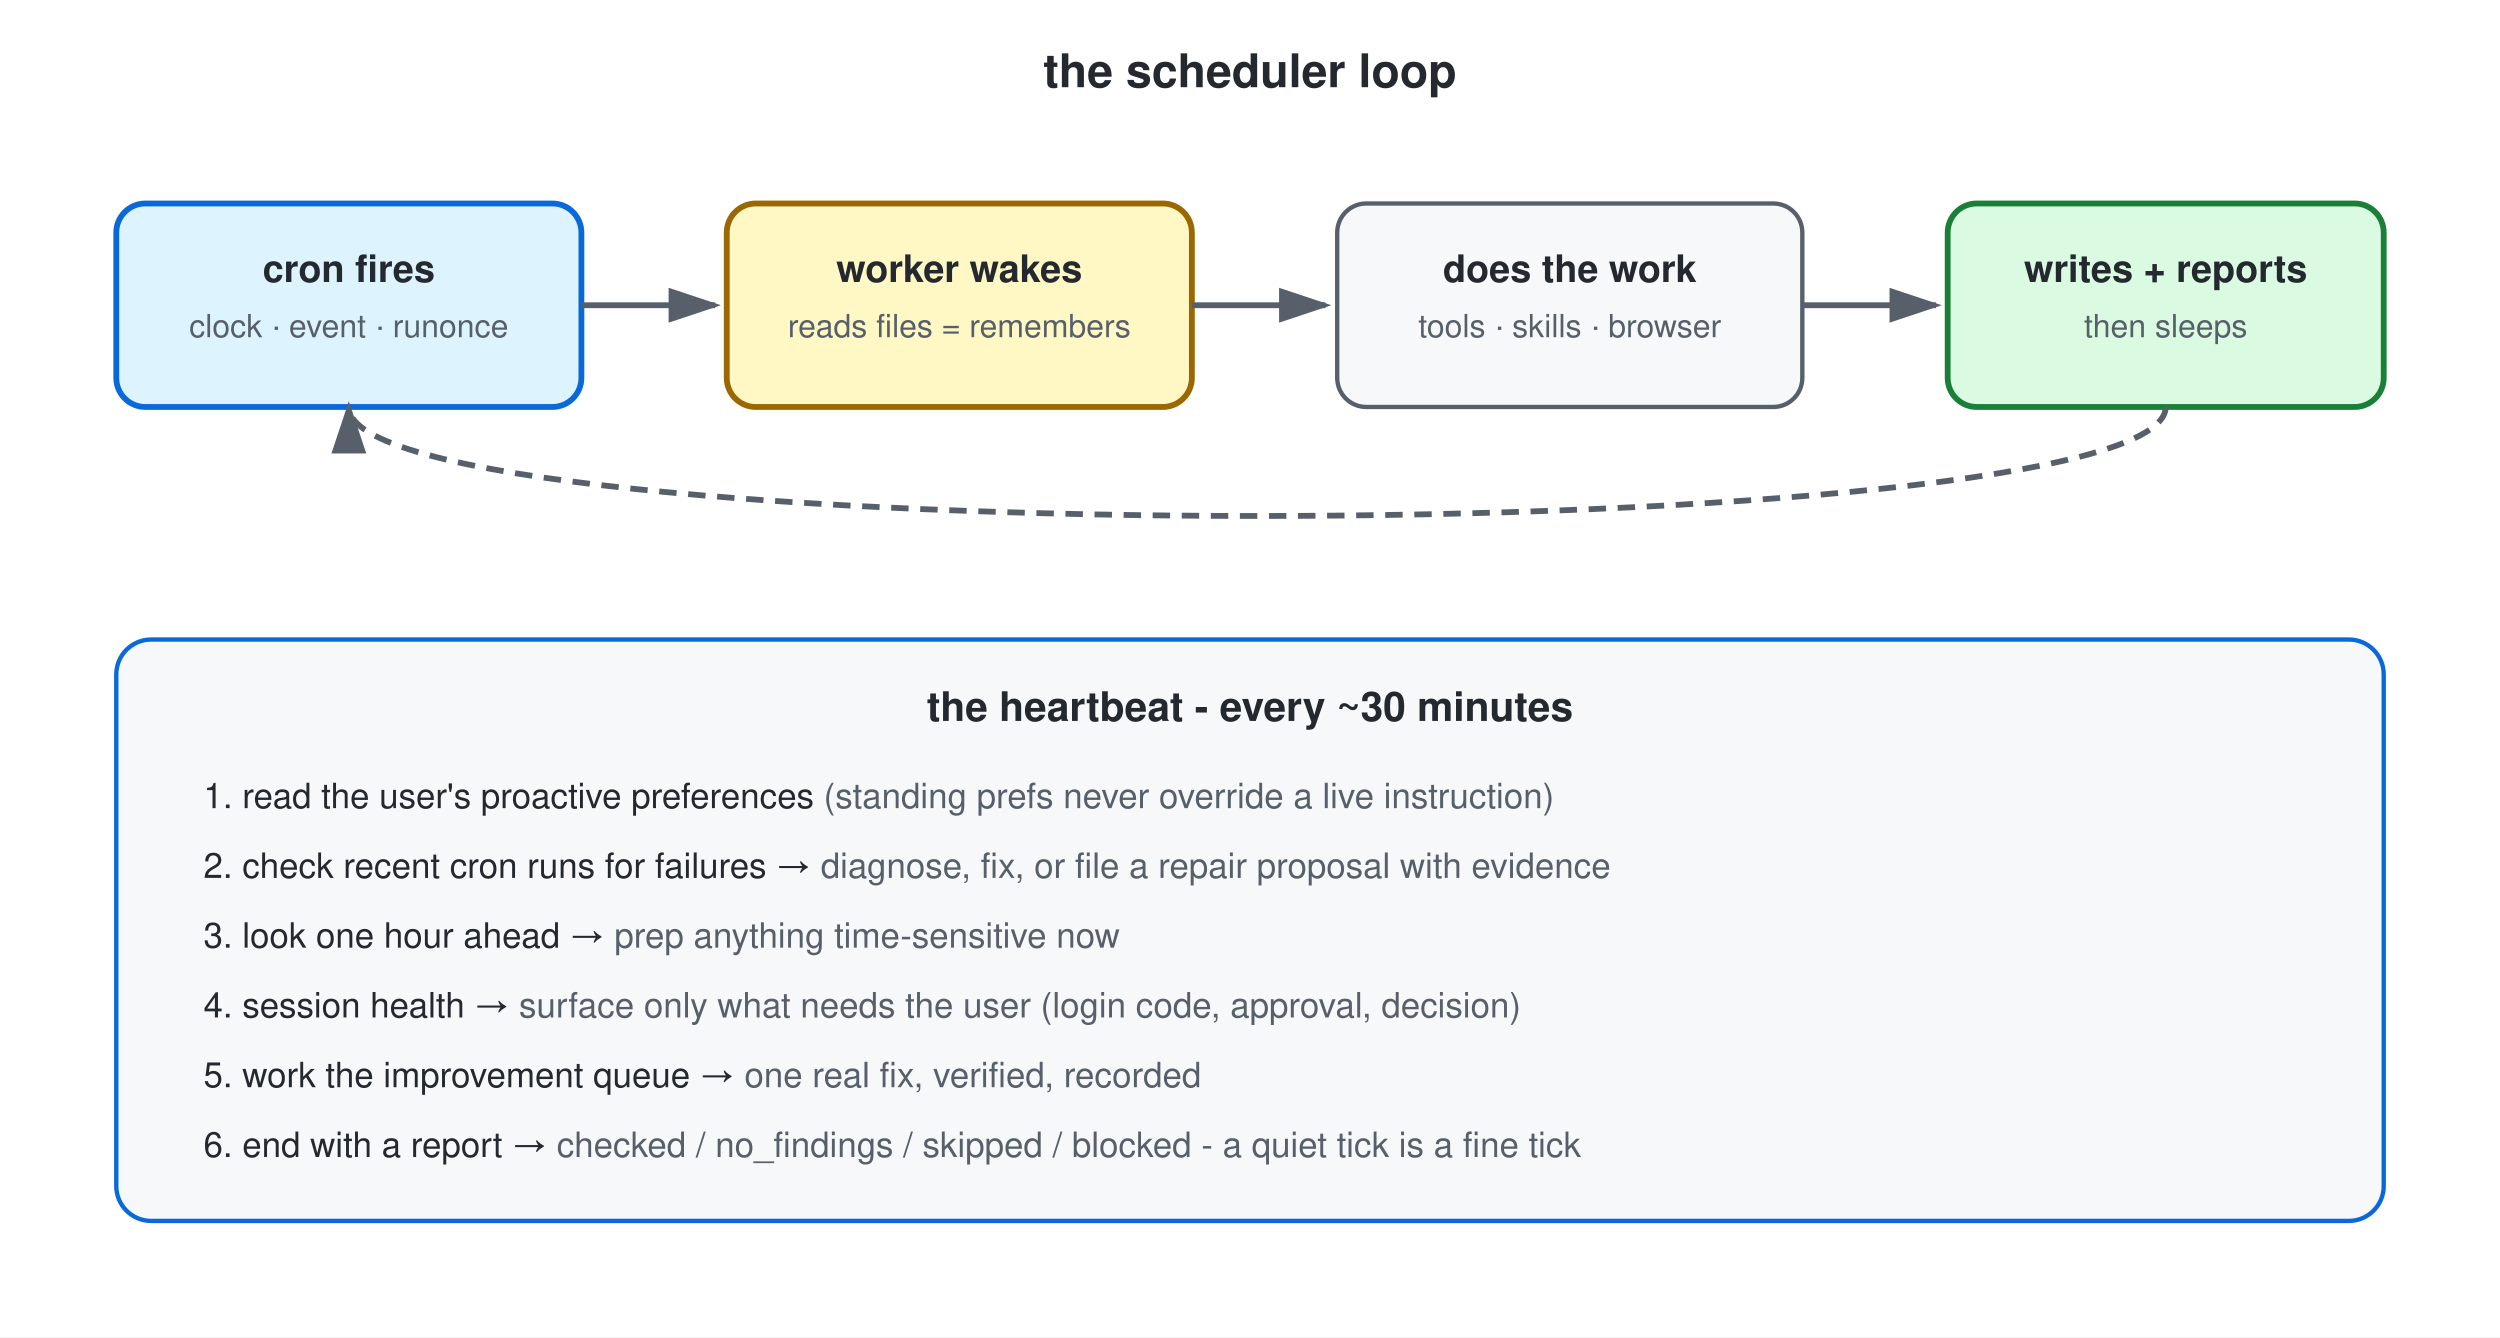
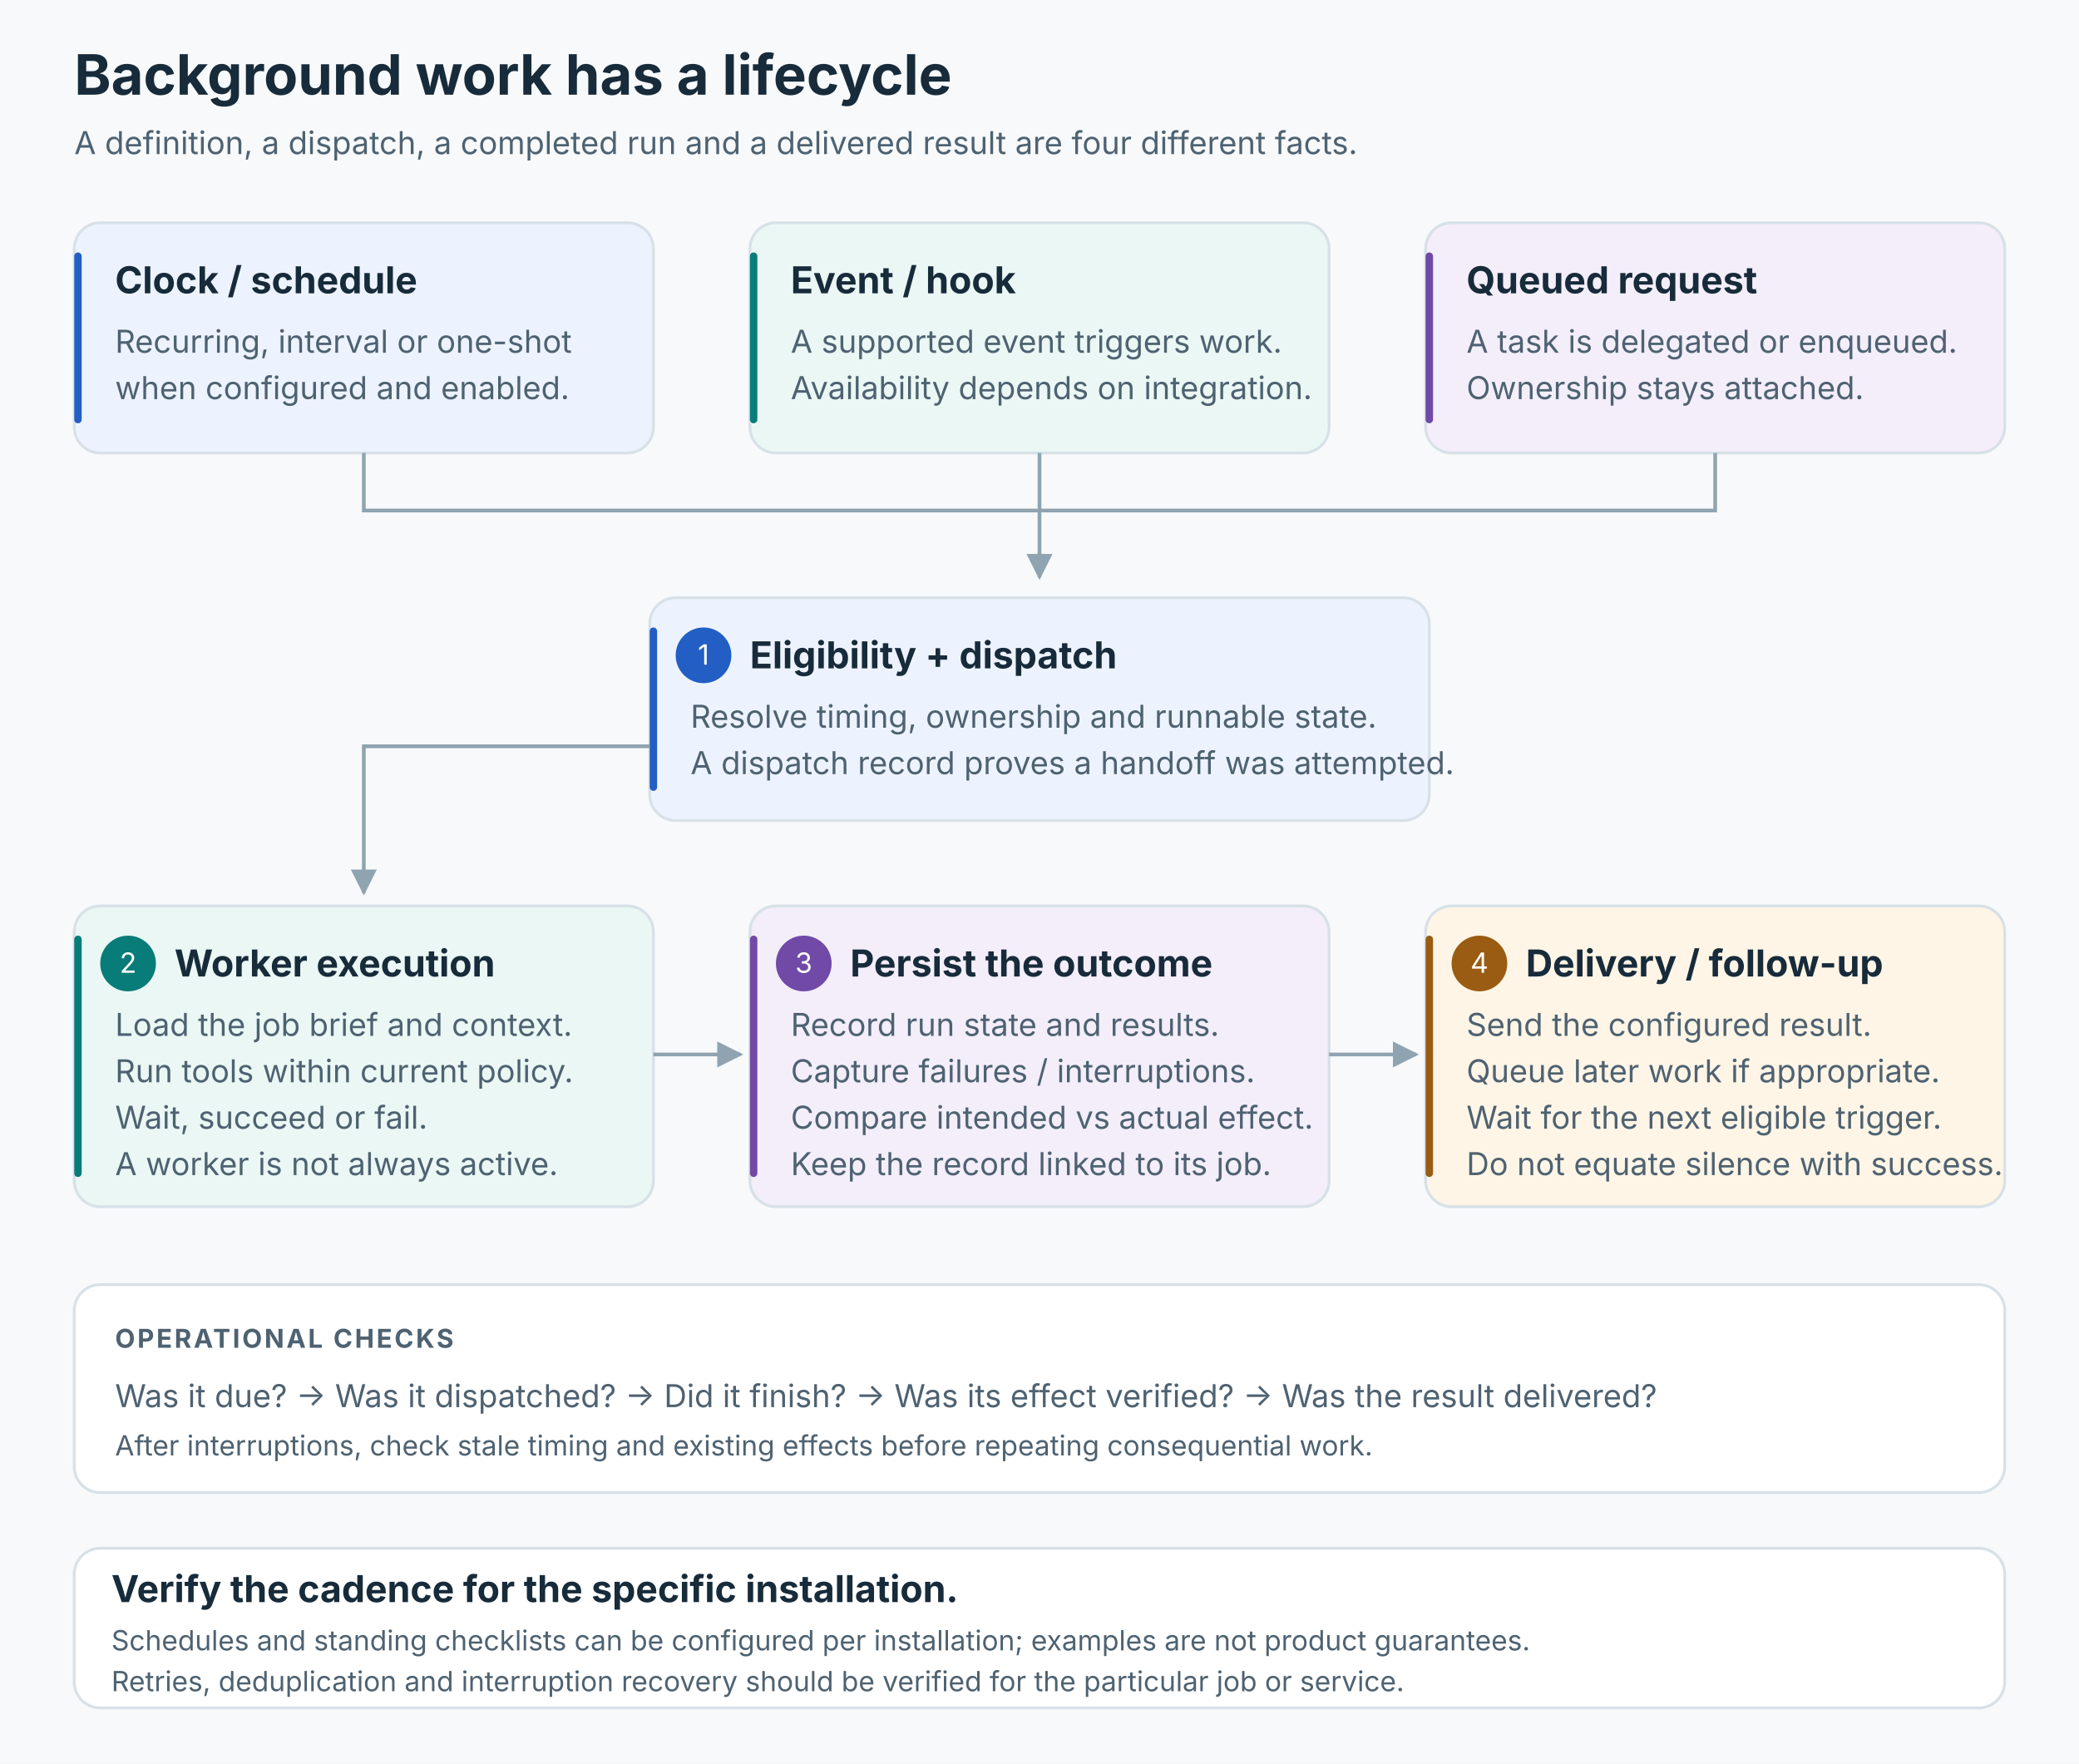
- <svg xmlns="http://www.w3.org/2000/svg" width="860" height="460" viewBox="0 0 860 460" font-family="-apple-system,BlinkMacSystemFont,'Segoe UI',Helvetica,Arial,sans-serif">
+ <svg xmlns="http://www.w3.org/2000/svg" width="1120" height="950" viewBox="0 0 1120 950" role="img" aria-labelledby="title desc">
  <defs>
-     <marker id="arr2" markerWidth="10" markerHeight="10" refX="8" refY="3" orient="auto" markerUnits="strokeWidth">
-       <path d="M0,0 L0,6 L9,3 z" fill="#57606a" />
+     <marker id="arrow" viewBox="0 0 10 10" refX="9" refY="5" markerWidth="7" markerHeight="7" orient="auto-start-reverse">
+       <path d="M 0 0 L 10 5 L 0 10 z" fill="#8FA3B0" />
    </marker>
  </defs>
-   <rect x="0" y="0" width="860" height="460" fill="#ffffff" />
-   <text x="430" y="30" text-anchor="middle" font-size="16" font-weight="700" fill="#24292f">the scheduler loop</text>
-   <rect x="40" y="70" width="160" height="70" rx="10" fill="#ddf4ff" stroke="#0969da" stroke-width="2" />
-   <text x="120" y="97" text-anchor="middle" font-size="13" font-weight="600" fill="#24292f">cron fires</text>
-   <text x="120" y="116" text-anchor="middle" font-size="11" fill="#57606a">clock · event · runonce</text>
-   <rect x="250" y="70" width="160" height="70" rx="10" fill="#fff8c5" stroke="#9a6700" stroke-width="2" />
-   <text x="330" y="97" text-anchor="middle" font-size="13" font-weight="600" fill="#24292f">worker wakes</text>
-   <text x="330" y="116" text-anchor="middle" font-size="11" fill="#57606a">reads files = remembers</text>
-   <rect x="460" y="70" width="160" height="70" rx="10" fill="#f6f8fa" stroke="#57606a" stroke-width="1.5" />
-   <text x="540" y="97" text-anchor="middle" font-size="13" font-weight="600" fill="#24292f">does the work</text>
-   <text x="540" y="116" text-anchor="middle" font-size="11" fill="#57606a">tools · skills · browser</text>
-   <rect x="670" y="70" width="150" height="70" rx="10" fill="#dafbe1" stroke="#1a7f37" stroke-width="2" />
-   <text x="745" y="97" text-anchor="middle" font-size="13" font-weight="600" fill="#24292f">writes + reports</text>
-   <text x="745" y="116" text-anchor="middle" font-size="11" fill="#57606a">then sleeps</text>
-   <line x1="200" y1="105" x2="246" y2="105" stroke="#57606a" stroke-width="2" marker-end="url(#arr2)" />
-   <line x1="410" y1="105" x2="456" y2="105" stroke="#57606a" stroke-width="2" marker-end="url(#arr2)" />
-   <line x1="620" y1="105" x2="666" y2="105" stroke="#57606a" stroke-width="2" marker-end="url(#arr2)" />
-   <path d="M745,140 C745,190 120,190 120,140" fill="none" stroke="#57606a" stroke-width="2" stroke-dasharray="6,4" marker-end="url(#arr2)" />
-   <rect x="40" y="220" width="780" height="200" rx="12" fill="#f6f8fa" stroke="#0969da" stroke-width="1.5" />
-   <text x="430" y="248" text-anchor="middle" font-size="14" font-weight="700" fill="#24292f">the heartbeat - every ~30 minutes</text>
-   <text x="70" y="278" font-size="12" fill="#24292f">1. read the user's proactive preferences <tspan fill="#57606a">(standing prefs never override a live instruction)</tspan>
-   </text>
-   <text x="70" y="302" font-size="12" fill="#24292f">2. check recent cron runs for failures → <tspan fill="#57606a">diagnose, fix, or file a repair proposal with evidence</tspan>
-   </text>
-   <text x="70" y="326" font-size="12" fill="#24292f">3. look one hour ahead → <tspan fill="#57606a">prep anything time-sensitive now</tspan>
-   </text>
-   <text x="70" y="350" font-size="12" fill="#24292f">4. session health → <tspan fill="#57606a">surface only what needs the user (login code, approval, decision)</tspan>
-   </text>
-   <text x="70" y="374" font-size="12" fill="#24292f">5. work the improvement queue → <tspan fill="#57606a">one real fix, verified, recorded</tspan>
-   </text>
-   <text x="70" y="398" font-size="12" fill="#24292f">6. end with a report → <tspan fill="#57606a">checked / no_findings / skipped / blocked - a quiet tick is a fine tick</tspan>
-   </text>
+   <style>text{font-family:system-ui,-apple-system,BlinkMacSystemFont,"Segoe UI",sans-serif} .title{font-size:30px;font-weight:700;fill:#172B3A}.sub{font-size:17px;fill:#4E6271}.label{font-size:20px;font-weight:650;fill:#172B3A}.body{font-size:17px;fill:#4E6271}.small{font-size:15px;fill:#4E6271}.over{font-size:14px;font-weight:700;letter-spacing:1.2px;fill:#4E6271}</style>
+   <rect width="1120" height="950" fill="#F7F9FB" />
+   <text x="40" y="51" class="title">Background work has a lifecycle</text>
+   <text x="40" y="83" class="sub">A definition, a dispatch, a completed run and a delivered result are four different facts.</text>
+   <rect x="40" y="120" width="312" height="124" rx="14" fill="#EDF3FE" stroke="#D7E1E7" stroke-width="1.5" />
+   <rect x="40" y="136" width="4" height="92" rx="2" fill="#225EC4" />
+   <text x="62" y="158" class="label">Clock / schedule</text>
+   <text x="62" y="190" class="body">Recurring, interval or one-shot</text>
+   <text x="62" y="215" class="body">when configured and enabled.</text>
+   <rect x="404" y="120" width="312" height="124" rx="14" fill="#EAF7F4" stroke="#D7E1E7" stroke-width="1.5" />
+   <rect x="404" y="136" width="4" height="92" rx="2" fill="#087C78" />
+   <text x="426" y="158" class="label">Event / hook</text>
+   <text x="426" y="190" class="body">A supported event triggers work.</text>
+   <text x="426" y="215" class="body">Availability depends on integration.</text>
+   <rect x="768" y="120" width="312" height="124" rx="14" fill="#F3EEFA" stroke="#D7E1E7" stroke-width="1.5" />
+   <rect x="768" y="136" width="4" height="92" rx="2" fill="#7149A6" />
+   <text x="790" y="158" class="label">Queued request</text>
+   <text x="790" y="190" class="body">A task is delegated or enqueued.</text>
+   <text x="790" y="215" class="body">Ownership stays attached.</text>
+   <path d="M 196 244 V 275 H 560" fill="none" stroke="#8FA3B0" stroke-width="2" />
+   <path d="M 560 244 V 311" fill="none" stroke="#8FA3B0" stroke-width="2" marker-end="url(#arrow)" />
+   <path d="M 924 244 V 275 H 560" fill="none" stroke="#8FA3B0" stroke-width="2" />
+   <rect x="350" y="322" width="420" height="120" rx="14" fill="#EDF3FE" stroke="#D7E1E7" stroke-width="1.5" />
+   <rect x="350" y="338" width="4" height="88" rx="2" fill="#225EC4" />
+   <circle cx="379" cy="353" r="15" fill="#225EC4" />
+   <text x="379" y="358" class="small" style="fill:white" text-anchor="middle">1</text>
+   <text x="404" y="360" class="label">Eligibility + dispatch</text>
+   <text x="372" y="392" class="body">Resolve timing, ownership and runnable state.</text>
+   <text x="372" y="417" class="body">A dispatch record proves a handoff was attempted.</text>
+   <rect x="40" y="488" width="312" height="162" rx="14" fill="#EAF7F4" stroke="#D7E1E7" stroke-width="1.5" />
+   <rect x="40" y="504" width="4" height="130" rx="2" fill="#087C78" />
+   <circle cx="69" cy="519" r="15" fill="#087C78" />
+   <text x="69" y="524" class="small" style="fill:white" text-anchor="middle">2</text>
+   <text x="94" y="526" class="label">Worker execution</text>
+   <text x="62" y="558" class="body">Load the job brief and context.</text>
+   <text x="62" y="583" class="body">Run tools within current policy.</text>
+   <text x="62" y="608" class="body">Wait, succeed or fail.</text>
+   <text x="62" y="633" class="body">A worker is not always active.</text>
+   <rect x="404" y="488" width="312" height="162" rx="14" fill="#F3EEFA" stroke="#D7E1E7" stroke-width="1.5" />
+   <rect x="404" y="504" width="4" height="130" rx="2" fill="#7149A6" />
+   <circle cx="433" cy="519" r="15" fill="#7149A6" />
+   <text x="433" y="524" class="small" style="fill:white" text-anchor="middle">3</text>
+   <text x="458" y="526" class="label">Persist the outcome</text>
+   <text x="426" y="558" class="body">Record run state and results.</text>
+   <text x="426" y="583" class="body">Capture failures / interruptions.</text>
+   <text x="426" y="608" class="body">Compare intended vs actual effect.</text>
+   <text x="426" y="633" class="body">Keep the record linked to its job.</text>
+   <rect x="768" y="488" width="312" height="162" rx="14" fill="#FFF5E6" stroke="#D7E1E7" stroke-width="1.5" />
+   <rect x="768" y="504" width="4" height="130" rx="2" fill="#9A5C12" />
+   <circle cx="797" cy="519" r="15" fill="#9A5C12" />
+   <text x="797" y="524" class="small" style="fill:white" text-anchor="middle">4</text>
+   <text x="822" y="526" class="label">Delivery / follow-up</text>
+   <text x="790" y="558" class="body">Send the configured result.</text>
+   <text x="790" y="583" class="body">Queue later work if appropriate.</text>
+   <text x="790" y="608" class="body">Wait for the next eligible trigger.</text>
+   <text x="790" y="633" class="body">Do not equate silence with success.</text>
+   <path d="M 350 402 H 196 V 481" fill="none" stroke="#8FA3B0" stroke-width="2" marker-end="url(#arrow)" />
+   <path d="M 352 568 H 399" fill="none" stroke="#8FA3B0" stroke-width="2" marker-end="url(#arrow)" />
+   <path d="M 716 568 H 763" fill="none" stroke="#8FA3B0" stroke-width="2" marker-end="url(#arrow)" />
+   <rect x="40" y="692" width="1040" height="112" rx="14" fill="white" stroke="#D7E1E7" stroke-width="1.5" />
+   <text x="62" y="726" class="over">OPERATIONAL CHECKS</text>
+   <text x="62" y="758" class="body">Was it due? → Was it dispatched? → Did it finish? → Was its effect verified? → Was the result delivered?</text>
+   <text x="62" y="784" class="small">After interruptions, check stale timing and existing effects before repeating consequential work.</text>
+   <rect x="40" y="834" width="1040" height="86" rx="14" fill="white" stroke="#D7E1E7" stroke-width="1.5" />
+   <text x="60" y="863" class="label">Verify the cadence for the specific installation.</text>
+   <text x="60" y="889" class="small">Schedules and standing checklists can be configured per installation; examples are not product guarantees.</text>
+   <text x="60" y="911" class="small">Retries, deduplication and interruption recovery should be verified for the particular job or service.</text>
</svg>
